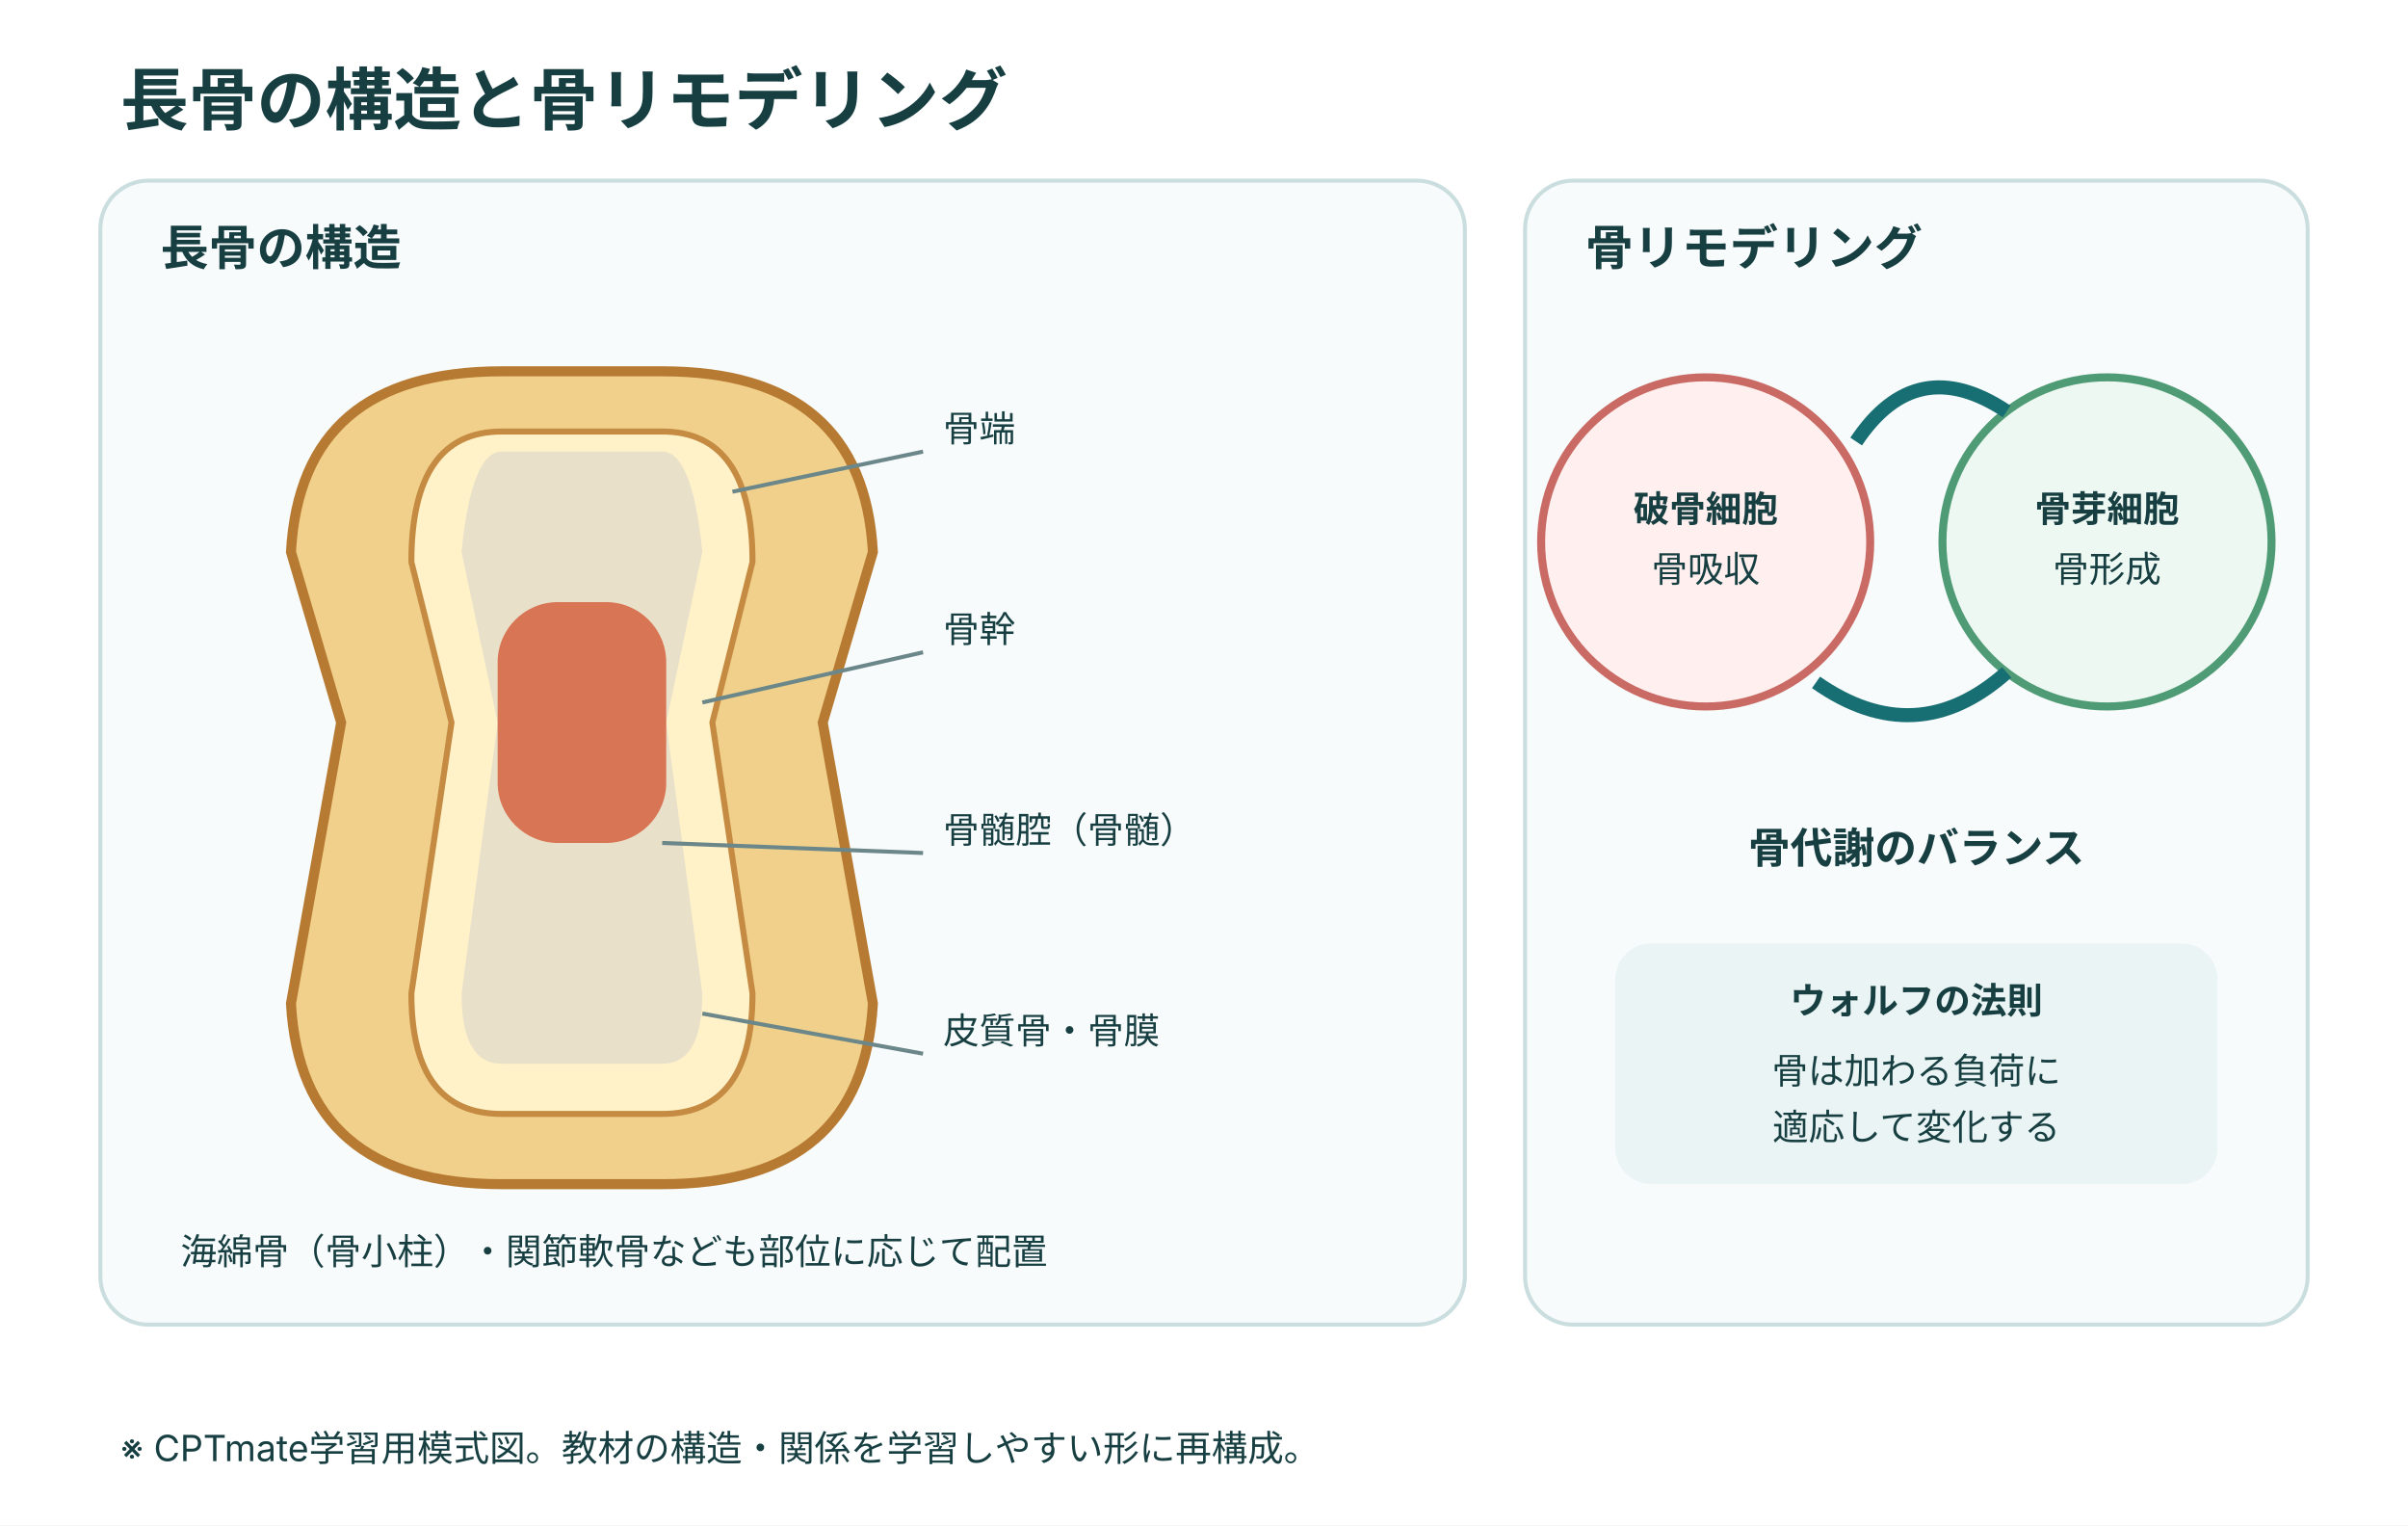
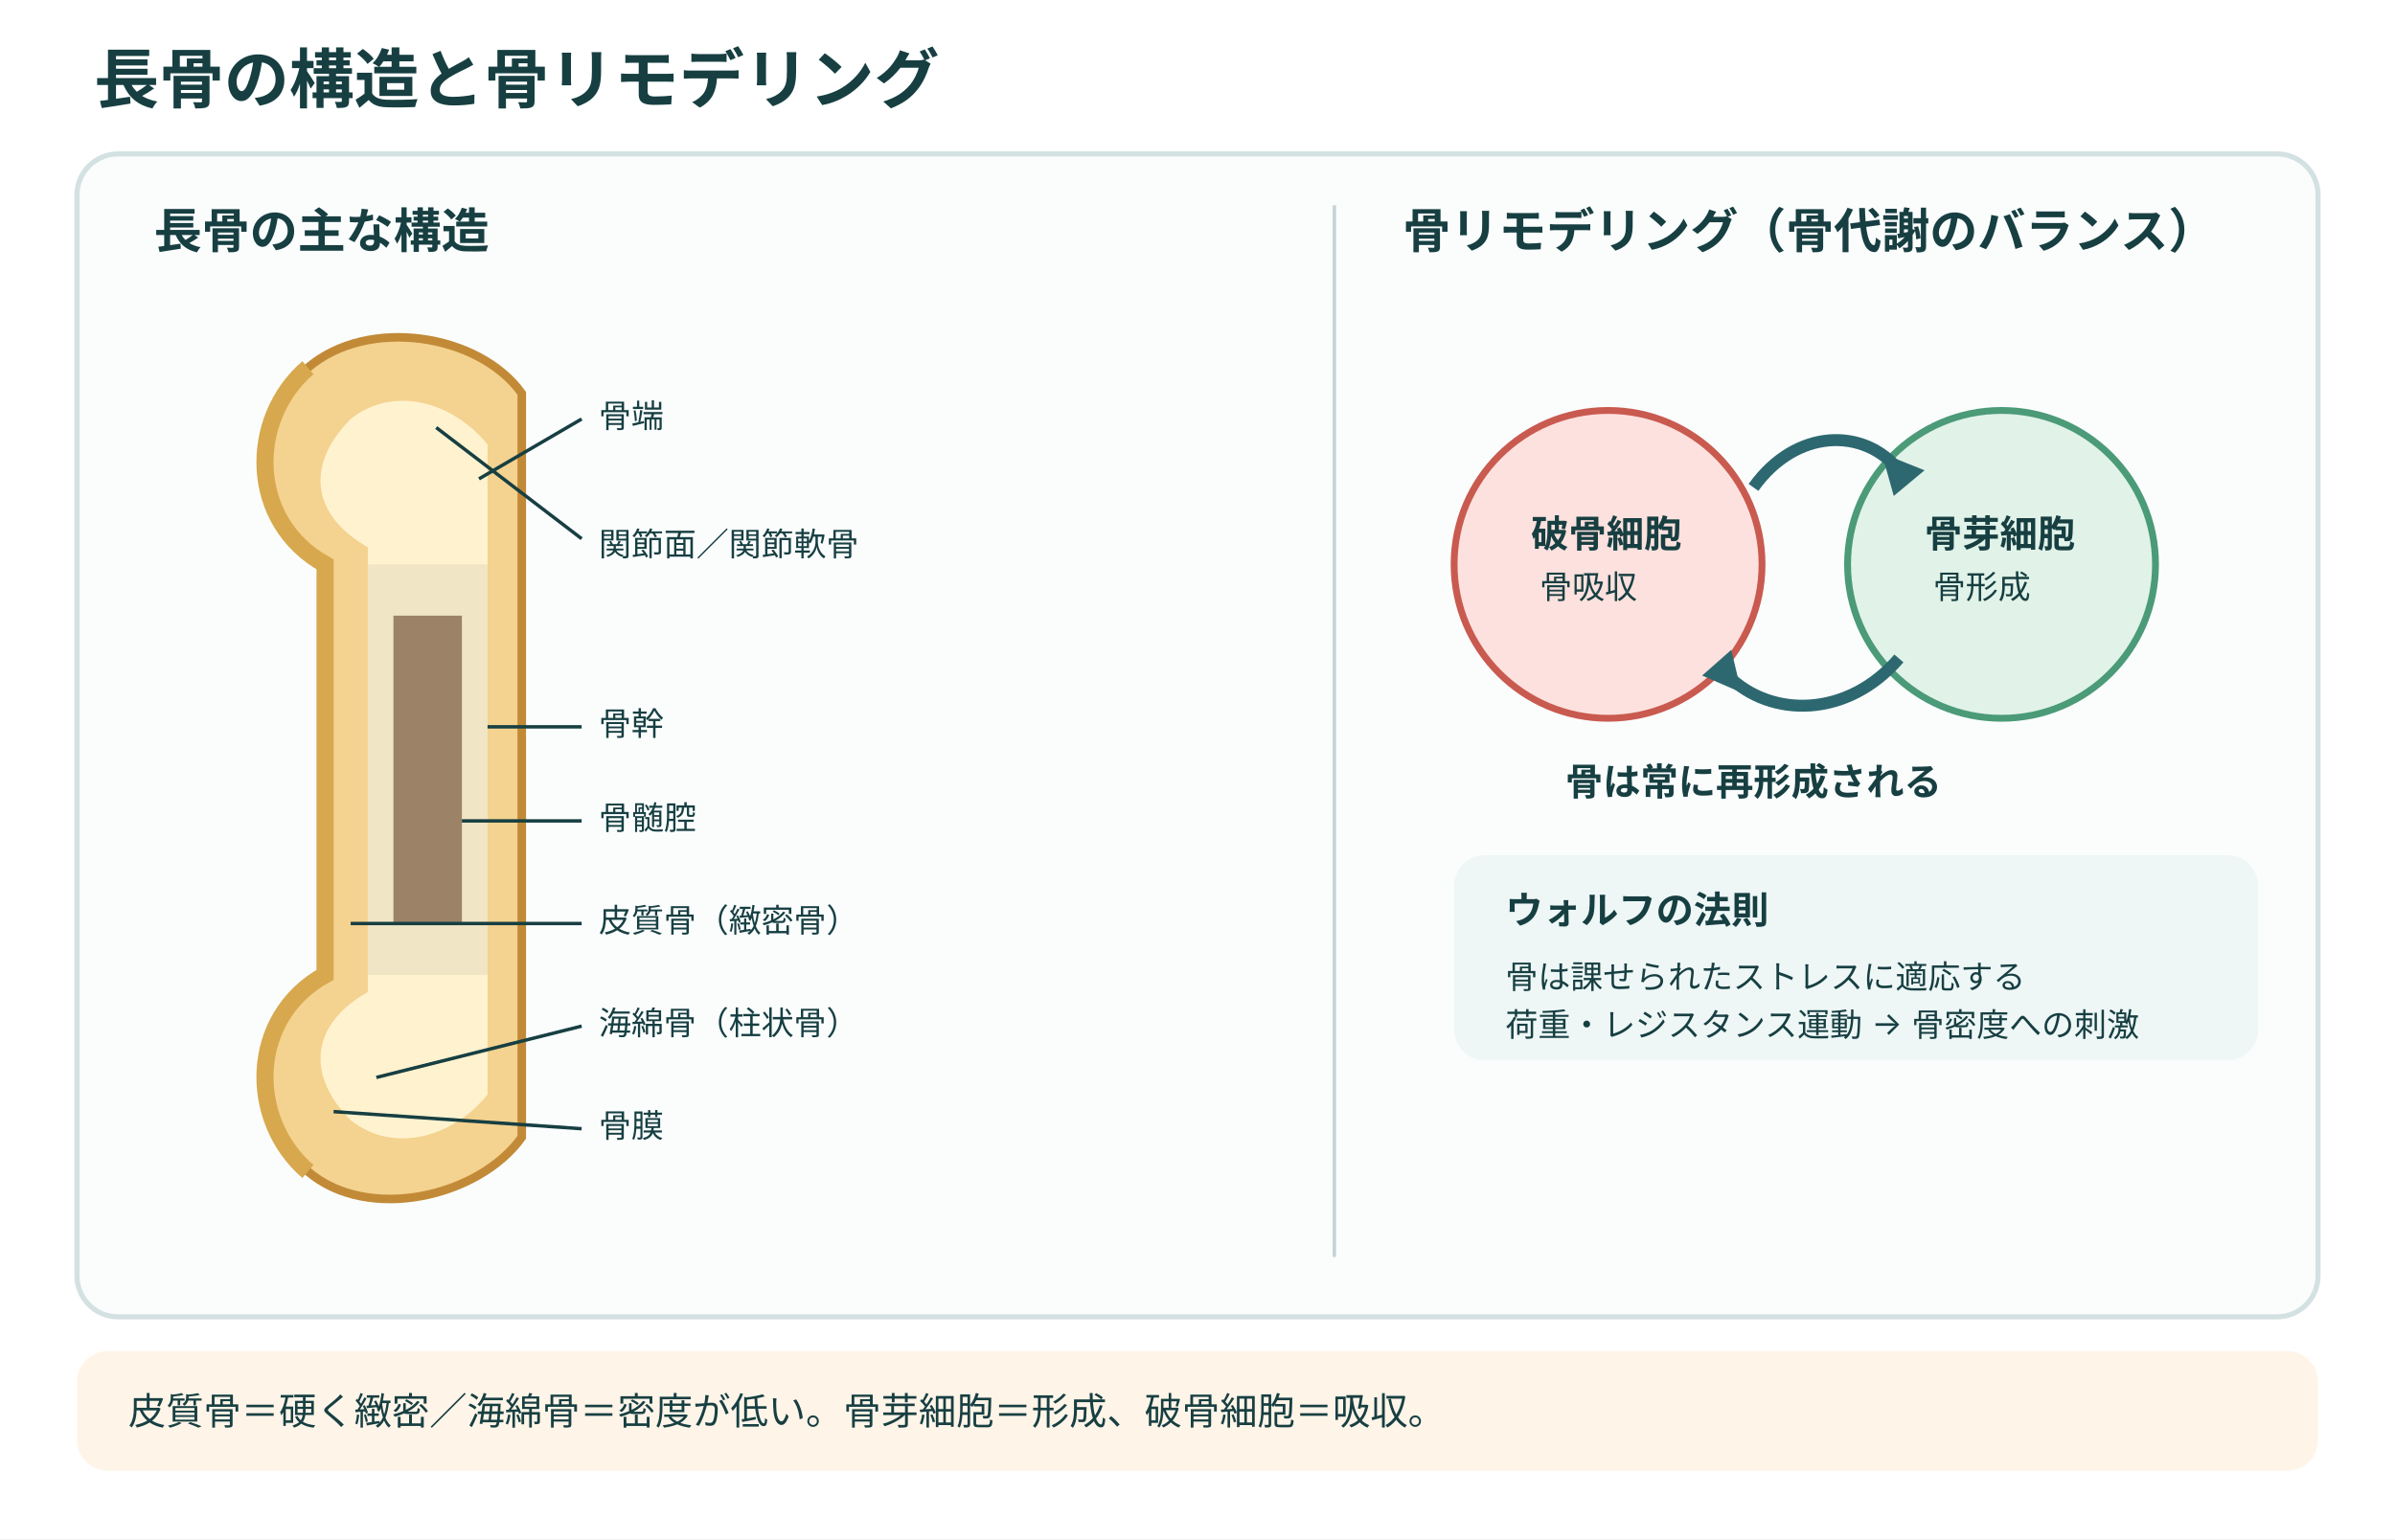
- <svg xmlns="http://www.w3.org/2000/svg" width="1200" height="760" viewBox="0 0 1200 760">
-   <rect width="1200" height="760" fill="#fff" />
-   <style>
- .t{font-family:-apple-system,BlinkMacSystemFont,'Noto Sans JP','Yu Gothic',sans-serif;fill:#173f42}
- .h{font-size:34px;font-weight:800} .sh{font-size:24px;font-weight:800} .tx{font-size:21px} .sm{font-size:18px} .bold{font-weight:800}
- .panel{fill:#f8fbfb;stroke:#cbdedf;stroke-width:2} .teal{fill:#176f73} .blue{fill:#2868a8} .orange{fill:#d97918} .green{fill:#3e8b69} .red{fill:#b44d4d}
- .line{stroke:#176f73;stroke-width:5;fill:none} .thin{stroke:#6c8789;stroke-width:2;fill:none}
- </style>
-   <text x="60" y="62" class="t h">長骨の構造と骨リモデリング</text>
-   <rect x="50" y="90" width="680" height="570" rx="24" class="panel" />
-   <rect x="760" y="90" width="390" height="570" rx="24" class="panel" />
-   <text x="80" y="132" class="t sh">長骨の構造</text>
-   <text x="790" y="132" class="t sh">骨リモデリング</text>
-   <path d="M250 185 Q150 185 145 275 L170 360 L145 500 Q150 590 250 590 L330 590 Q430 590 435 500 L410 360 L435 275 Q430 185 330 185Z" fill="#f0d08b" stroke="#b77a32" stroke-width="5" />
-   <path d="M250 215 Q205 215 205 280 L225 360 L205 495 Q205 555 250 555 L330 555 Q375 555 375 495 L355 360 L375 280 Q375 215 330 215Z" fill="#fff2c9" stroke="#c58b42" stroke-width="3" />
-   <path d="M250 225 Q235 225 230 275 L248 360 L230 495 Q230 530 250 530 L330 530 Q350 530 350 495 L332 360 L350 275 Q345 225 330 225Z" fill="#e9e0c9" />
-   <rect x="248" y="300" width="84" height="120" rx="30" fill="#d87555" />
-   <text x="470" y="220" class="t sm">骨端</text>
-   <line x1="460" y1="225" x2="365" y2="245" class="thin" />
-   <text x="470" y="320" class="t sm">骨幹</text>
-   <line x1="460" y1="325" x2="350" y2="350" class="thin" />
-   <text x="470" y="420" class="t sm">骨髄腔（骨髄）</text>
-   <line x1="460" y1="425" x2="330" y2="420" class="thin" />
-   <text x="470" y="520" class="t sm">皮質骨・骨膜</text>
-   <line x1="460" y1="525" x2="350" y2="505" class="thin" />
-   <text x="90" y="630" class="t sm">海綿骨（骨小柱）・関節軟骨なども部位に応じて配置</text>
-   <circle cx="850" cy="270" r="82" fill="#fff0ef" stroke="#c96a65" stroke-width="4" />
-   <circle cx="1050" cy="270" r="82" fill="#eef8f2" stroke="#4f9b75" stroke-width="4" />
-   <text x="850" y="260" text-anchor="middle" class="t sm bold">破骨細胞</text>
-   <text x="850" y="290" text-anchor="middle" class="t sm">骨吸収</text>
-   <text x="1050" y="260" text-anchor="middle" class="t sm bold">骨芽細胞</text>
-   <text x="1050" y="290" text-anchor="middle" class="t sm">骨形成</text>
-   <path d="M925 220 Q955 175 1000 205" stroke="#176f73" stroke-width="7" fill="none" />
-   <path d="M1000 335 Q955 375 905 340" stroke="#176f73" stroke-width="7" fill="none" />
-   <text x="955" y="430" text-anchor="middle" class="t tx bold">骨代謝のバランス</text>
-   <rect x="805" y="470" width="300" height="120" rx="18" fill="#eaf4f4" />
-   <text x="955" y="505" text-anchor="middle" class="t sm bold">ウォルフの法則</text>
-   <text x="955" y="540" text-anchor="middle" class="t sm">骨は加わる負荷に</text>
-   <text x="955" y="568" text-anchor="middle" class="t sm">適応して変化する</text>
-   <text x="60" y="728" class="t sm" fill="#708487">※ CPTmate学習用模式図。教材の構造・関係を学習しやすい形に再構成。</text>
+ <svg xmlns="http://www.w3.org/2000/svg" viewBox="0 0 1400 900">
+   <rect width="1400" height="900" fill="#fff" />
+   <style>.t{font-family:-apple-system,BlinkMacSystemFont,"Noto Sans JP","Yu Gothic",sans-serif;fill:#173f42}.h{font-size:38px;font-weight:800}.sh{font-size:28px;font-weight:800}.tx{font-size:22px}.sm{font-size:19px}.b{font-weight:800}.panel{fill:#fbfdfd;stroke:#d4e1e2;stroke-width:3}</style>
+   <text x="55" y="60" class="t h">長骨の構造と骨リモデリング</text>
+   <rect x="45" y="90" width="1310" height="680" rx="24" class="panel" />
+   <line x1="780" y1="120" x2="780" y2="735" stroke="#c7d3d4" stroke-width="2" />
+   <text x="90" y="145" class="t sh">長骨の主な構造</text>
+   <text x="820" y="145" class="t sh">骨リモデリング（骨代謝のバランス）</text>
+   <path d="M180 215 C145 245 145 305 190 330 L190 570 C145 595 145 655 180 685 C215 715 280 700 305 665 L305 230 C280 195 215 185 180 215Z" fill="#f4d28f" stroke="#c28a37" stroke-width="5" />
+   <path d="M205 245 C180 270 180 300 215 320 L215 580 C180 600 180 630 205 655 C230 675 265 665 285 640 L285 260 C265 235 230 225 205 245Z" fill="#fff2cf" />
+   <path d="M215 330 L285 330 L285 570 L215 570Z" fill="#f0e5c4" />
+   <path d="M230 360 L270 360 L270 540 L230 540Z" fill="#6f4d36" opacity=".65" />
+   <path d="M180 215 C145 245 145 305 190 330 L190 570 C145 595 145 655 180 685" fill="none" stroke="#d7a84e" stroke-width="10" />
+   <text x="350" y="250" class="t sm">骨端</text>
+   <line x1="340" y1="245" x2="280" y2="280" stroke="#173f42" stroke-width="2" />
+   <text x="350" y="325" class="t sm">関節面／関節軟骨</text>
+   <line x1="340" y1="315" x2="255" y2="250" stroke="#173f42" stroke-width="2" />
+   <text x="350" y="430" class="t sm">骨幹</text>
+   <line x1="340" y1="425" x2="285" y2="425" stroke="#173f42" stroke-width="2" />
+   <text x="350" y="485" class="t sm">骨髄腔</text>
+   <line x1="340" y1="480" x2="270" y2="480" stroke="#173f42" stroke-width="2" />
+   <text x="350" y="545" class="t sm">皮質骨（緻密骨）</text>
+   <line x1="340" y1="540" x2="205" y2="540" stroke="#173f42" stroke-width="2" />
+   <text x="350" y="605" class="t sm">海綿骨（柱状骨）</text>
+   <line x1="340" y1="600" x2="220" y2="630" stroke="#173f42" stroke-width="2" />
+   <text x="350" y="665" class="t sm">骨膜</text>
+   <line x1="340" y1="660" x2="195" y2="650" stroke="#173f42" stroke-width="2" />
+   <circle cx="940" cy="330" r="90" fill="#fde1de" stroke="#c95a4f" stroke-width="4" />
+   <circle cx="1170" cy="330" r="90" fill="#e1f2e8" stroke="#4b9a78" stroke-width="4" />
+   <text x="895" y="320" class="t tx b">破骨細胞</text>
+   <text x="900" y="350" class="t sm">骨吸収</text>
+   <text x="1125" y="320" class="t tx b">骨芽細胞</text>
+   <text x="1130" y="350" class="t sm">骨形成</text>
+   <path d="M1025 285 C1050 250 1090 250 1110 275" fill="none" stroke="#2d6870" stroke-width="7" />
+   <polygon points="1100,265 1125,275 1107,290" fill="#2d6870" />
+   <path d="M1110 385 C1080 420 1035 420 1010 395" fill="none" stroke="#2d6870" stroke-width="7" />
+   <polygon points="1018,405 995,395 1012,380" fill="#2d6870" />
+   <text x="915" y="465" class="t tx b">骨は常に再形成される</text>
+   <rect x="850" y="500" width="470" height="120" rx="18" fill="#eef7f6" />
+   <text x="880" y="540" class="t tx b">ウォルフの法則</text>
+   <text x="880" y="578" class="t sm">骨は課せられたストレスに適応する</text>
+   <text x="880" y="606" class="t sm">荷重・レジスタンス運動 → 骨密度への刺激</text>
+   <rect x="45" y="790" width="1310" height="70" rx="18" fill="#fff4e8" />
+   <text x="75" y="833" class="t tx">皮質骨＝硬く緻密／海綿骨＝密度が低い。骨芽細胞＝形成、破骨細胞＝吸収。</text>
</svg>
